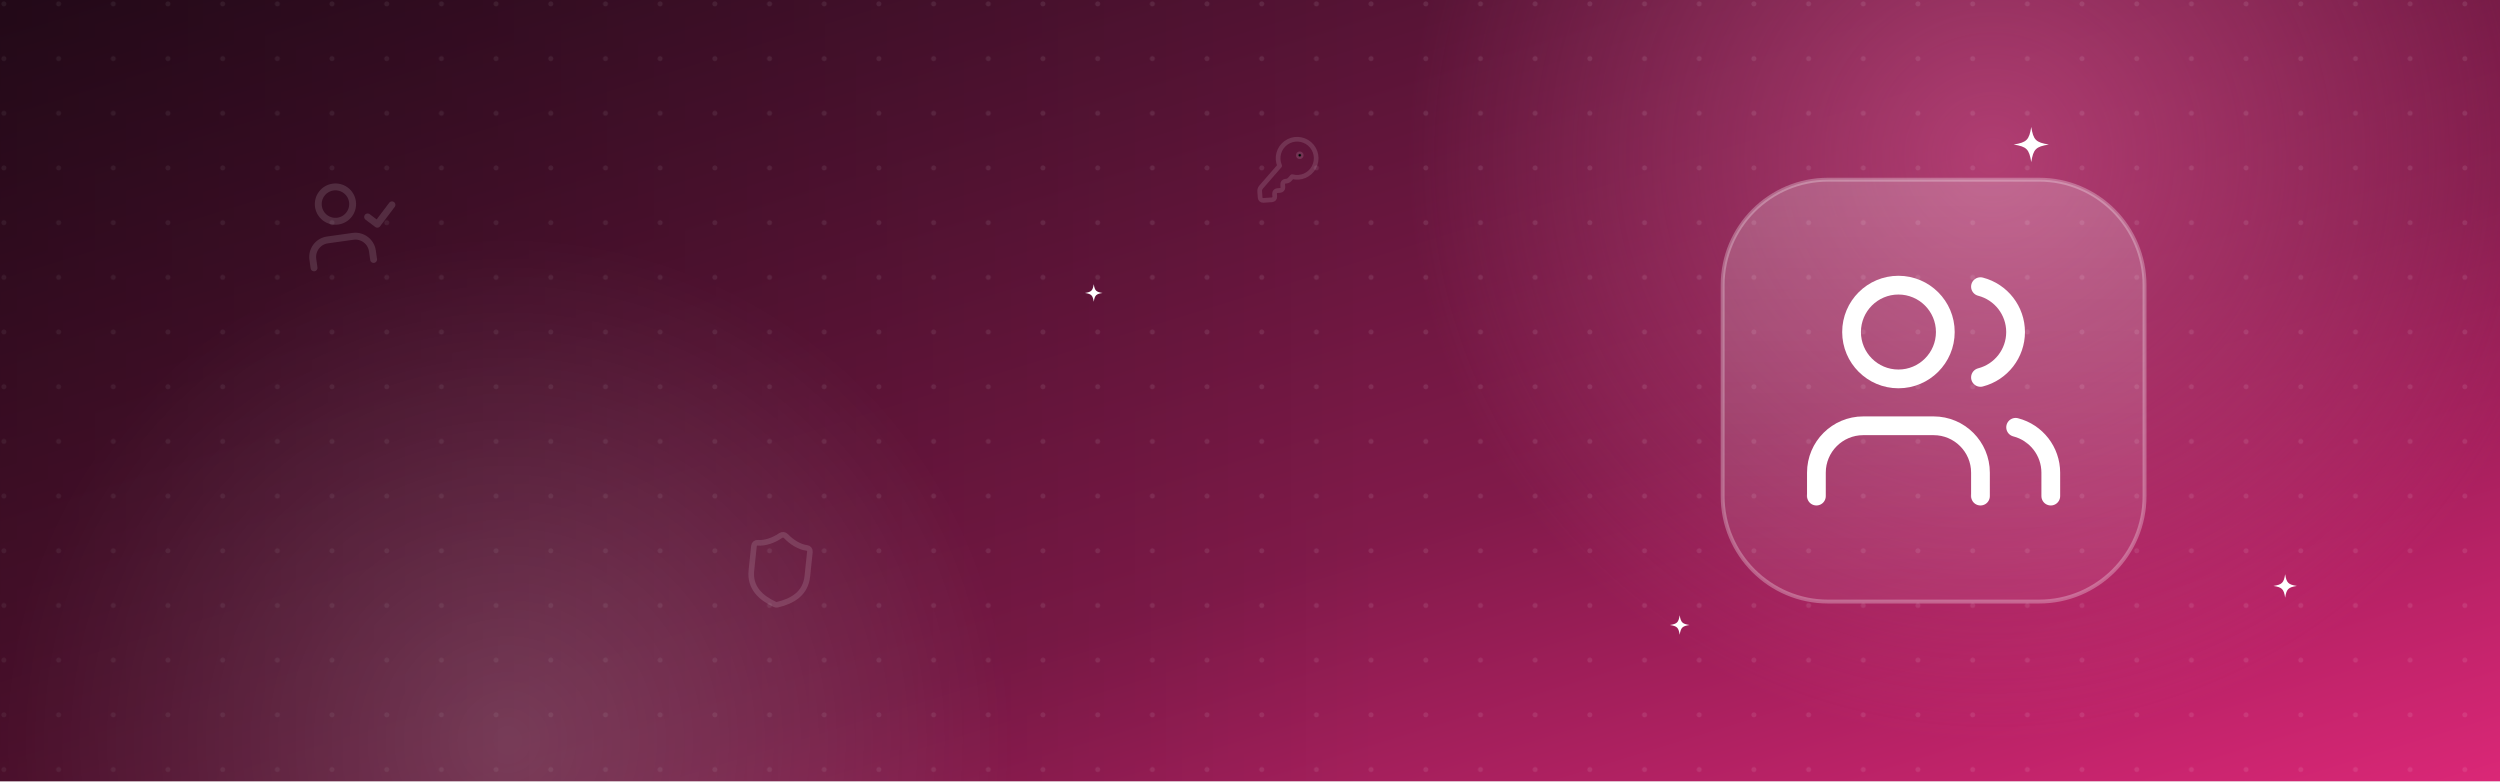
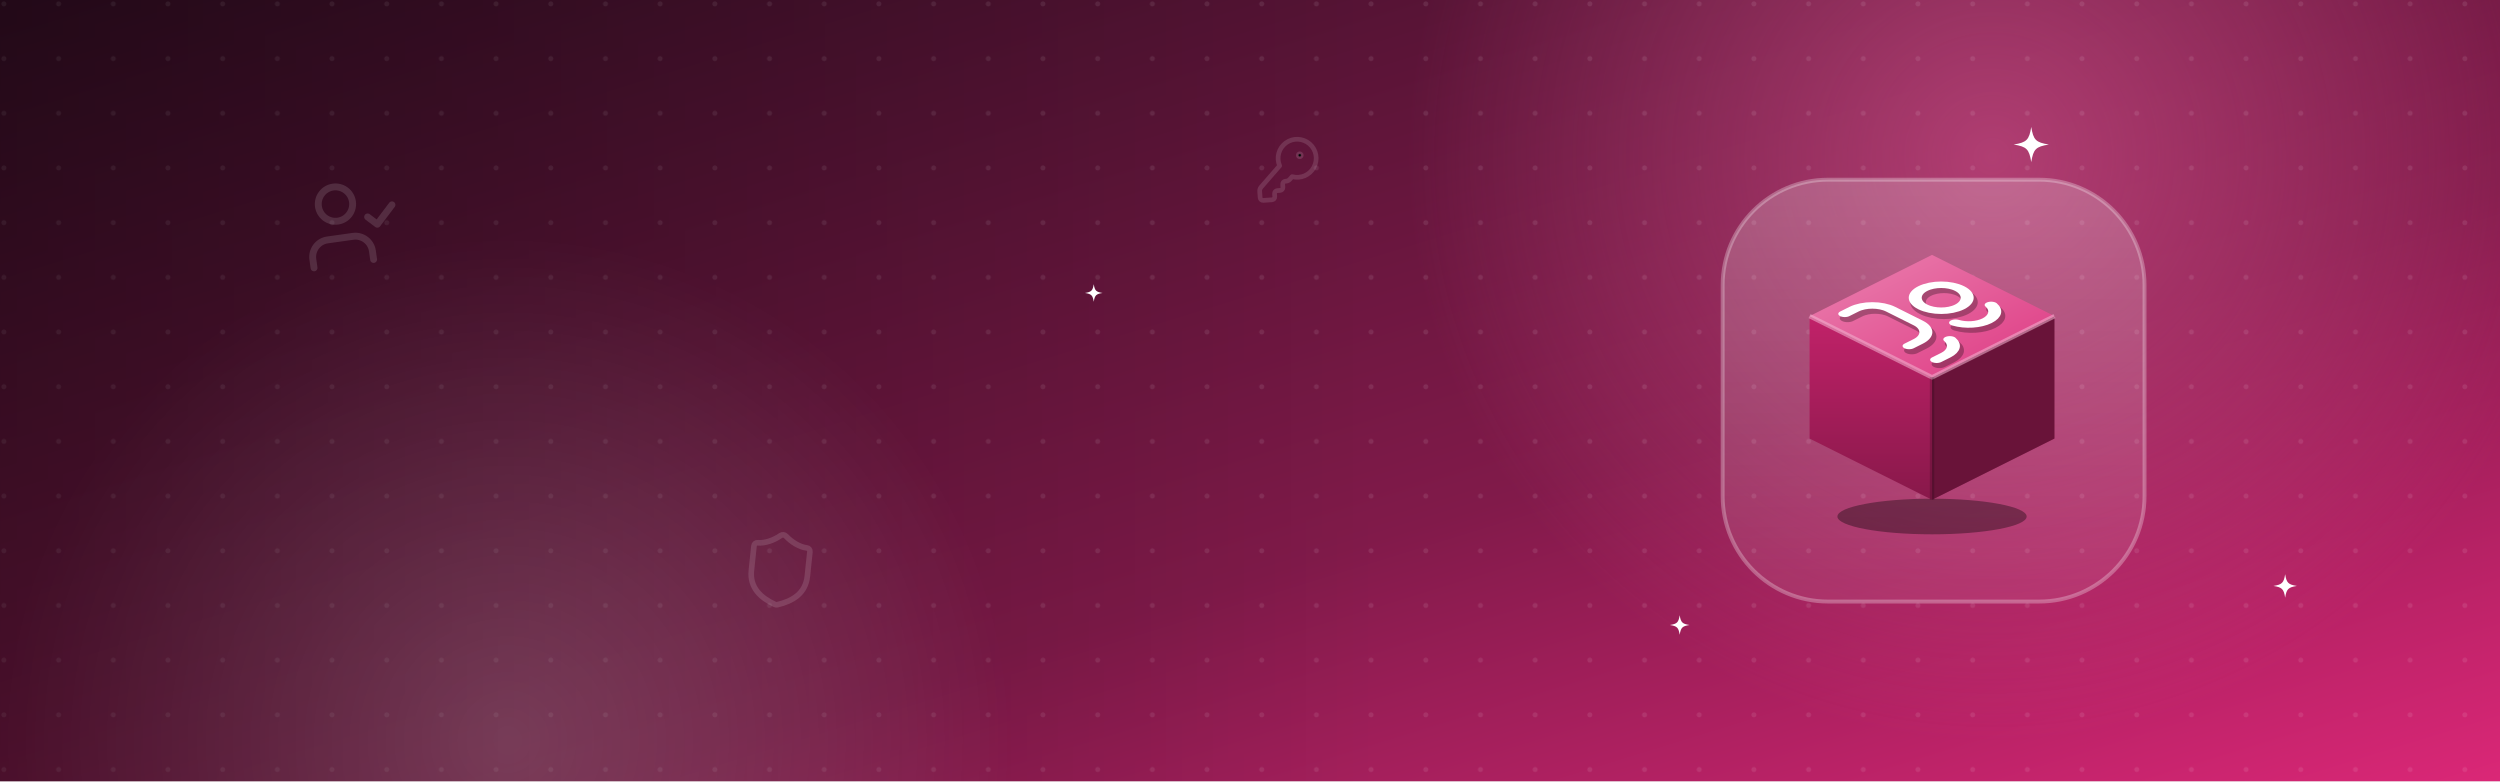
<svg xmlns="http://www.w3.org/2000/svg" viewBox="0 0 1280 400" role="img" aria-hidden="true">
  <defs>
    <linearGradient id="bg" x1="0" y1="0" x2="1" y2="1">
      <stop offset="0" stop-color="#340e24" />
      <stop offset=".62" stop-color="#811a4a" />
      <stop offset="1" stop-color="#db2777" />
    </linearGradient>
    <radialGradient id="o1">
      <stop offset="0" stop-color="#e45d99" stop-opacity=".55" />
      <stop offset="1" stop-color="#e45d99" stop-opacity="0" />
    </radialGradient>
    <radialGradient id="o2">
      <stop offset="0" stop-color="#ffffff" stop-opacity=".22" />
      <stop offset="1" stop-color="#ffffff" stop-opacity="0" />
    </radialGradient>
    <pattern id="dots" width="28" height="28" patternUnits="userSpaceOnUse">
      <circle cx="2" cy="2" r="1.3" fill="#ffffff" fill-opacity=".09" />
    </pattern>
    <linearGradient id="glass" x1="0" y1="0" x2="0" y2="1">
      <stop offset="0" stop-color="#ffffff" stop-opacity=".22" />
      <stop offset="1" stop-color="#ffffff" stop-opacity=".06" />
    </linearGradient>
    <linearGradient id="fade" x1="0" y1="0" x2="1" y2="0">
      <stop offset="0" stop-color="#000" stop-opacity=".35" />
      <stop offset=".55" stop-color="#000" stop-opacity="0" />
    </linearGradient>
+     <linearGradient id="bbt" x1="0" y1="0" x2="1" y2="1">
+       <stop offset="0" stop-color="#ea82b0" />
+       <stop offset="1" stop-color="#de3882" />
+     </linearGradient>
+     <linearGradient id="bbl" x1="0" y1="0" x2="0" y2="1">
+       <stop offset="0" stop-color="#c12269" />
+       <stop offset="1" stop-color="#88184a" />
+     </linearGradient>
+     <linearGradient id="bbsh" x1="0" y1="0" x2="1" y2="0">
+       <stop offset="0" stop-color="#fff" stop-opacity="0" />
+       <stop offset=".5" stop-color="#fff" stop-opacity=".55" />
+       <stop offset="1" stop-color="#fff" stop-opacity="0" />
+     </linearGradient>
+     <clipPath id="bbc">
+       <path d="M32 10 L54 21 L32 32 L10 21 Z" />
+     </clipPath>
  </defs>
  <style>.b1,.b2,.f,.s,.k{transform-box:fill-box;transform-origin:50% 50%}
@keyframes b1{to{transform:translate(-90px,40px) scale(1.15)}}@keyframes b2{to{transform:translate(70px,-30px) scale(.9)}}
@keyframes f{0%,100%{transform:translateY(0)}50%{transform:translateY(-10px)}}
@keyframes s{0%,100%{opacity:.25;transform:scale(.5) rotate(0)}50%{opacity:.95;transform:scale(1) rotate(45deg)}}
@keyframes k{0%,100%{transform:translateY(0)}50%{transform:translateY(-6px)}}
.b1{animation:b1 16s ease-in-out infinite alternate}.b2{animation:b2 19s ease-in-out infinite alternate}
.f{animation:f 9s ease-in-out infinite}.f1{animation-duration:11s;animation-delay:-3s}.f2{animation-duration:13s;animation-delay:-6s}
.s{animation:s 3.4s ease-in-out infinite}.k{animation:k 6s ease-in-out infinite}
- @media (prefers-reduced-motion:reduce){.b1,.b2,.f,.s,.k{animation:none!important}}</style>
+ @media (prefers-reduced-motion:reduce){.b1,.b2,.f,.s,.k{animation:none!important}}.bbbob,.bbshadow{transform-box:fill-box;transform-origin:50% 50%}@keyframes bbb{0%,100%{transform:translateY(0)}50%{transform:translateY(-2.2px)}}@keyframes bbsd{0%,100%{transform:scaleX(1);opacity:.35}50%{transform:scaleX(.86);opacity:.22}}@keyframes bbs{0%,55%{transform:translateX(0)}100%{transform:translateX(78px)}}@keyframes bbg{0%,100%{opacity:.9}50%{opacity:1}}.bbbob{animation:bbb 4.2s ease-in-out infinite}.bbshadow{animation:bbsd 4.2s ease-in-out infinite}.bbshine{animation:bbs 5.5s ease-in-out infinite}.bbglow{animation:bbg 4.2s ease-in-out infinite}</style>
  <rect width="1280" height="400" fill="url(#bg)" />
  <circle class="b1" cx="1020" cy="80" r="300" fill="url(#o1)" />
  <circle class="b2" cx="260" cy="380" r="260" fill="url(#o2)" />
  <rect width="1280" height="400" fill="url(#dots)" />
  <rect width="1280" height="400" fill="url(#fade)" />
  <g transform="translate(150 92) rotate(-8) scale(2.2)">
    <g class="f f0" fill="none" stroke="#ffffff" stroke-opacity=".13" stroke-width="1.6" stroke-linecap="round" stroke-linejoin="round">
      <path d="m16 11 2 2 4-4" />
      <path d="M16 21v-2a4 4 0 0 0-4-4H6a4 4 0 0 0-4 4v2" />
      <circle cx="9" cy="7" r="4" />
    </g>
  </g>
  <g transform="translate(380 268) rotate(6) scale(1.8)">
    <g class="f f1" fill="none" stroke="#ffffff" stroke-opacity=".13" stroke-width="1.6" stroke-linecap="round" stroke-linejoin="round">
      <path d="M20 13c0 5-3.5 7.5-7.66 8.95a1 1 0 0 1-.67-.01C7.5 20.5 4 18 4 13V6a1 1 0 0 1 1-1c2 0 4.5-1.2 6.24-2.72a1.17 1.17 0 0 1 1.52 0C14.51 3.81 17 5 19 5a1 1 0 0 1 1 1z" />
    </g>
  </g>
  <g transform="translate(640 70) rotate(-4) scale(1.5)">
    <g class="f f2" fill="none" stroke="#ffffff" stroke-opacity=".13" stroke-width="1.6" stroke-linecap="round" stroke-linejoin="round">
      <path d="M2.586 17.414A2 2 0 0 0 2 18.828V21a1 1 0 0 0 1 1h3a1 1 0 0 0 1-1v-1a1 1 0 0 1 1-1h1a1 1 0 0 0 1-1v-1a1 1 0 0 1 1-1h.172a2 2 0 0 0 1.414-.586l.814-.814a6.5 6.5 0 1 0-4-4z" />
      <circle cx="16.5" cy="7.5" r=".5" fill="currentColor" />
    </g>
  </g>
  <g class="k">
    <rect x="882" y="92" width="216" height="216" rx="54" fill="url(#glass)" stroke="#ffffff" stroke-opacity=".28" stroke-width="2" />
-     <g transform="translate(918 128) scale(6)" fill="none" stroke="#ffffff" stroke-width="1.6" stroke-linecap="round" stroke-linejoin="round">
-       <path d="M16 21v-2a4 4 0 0 0-4-4H6a4 4 0 0 0-4 4v2" />
-       <path d="M16 3.128a4 4 0 0 1 0 7.744" />
-       <path d="M22 21v-2a4 4 0 0 0-3-3.87" />
-       <circle cx="9" cy="7" r="4" />
+     <g transform="translate(898 102) scale(2.85)">
+       <g class="bbbob">
+         <ellipse cx="32" cy="57" rx="17" ry="3.2" fill="#000" opacity=".35" class="bbshadow" />
+         <path d="M10 21 L32 32 V54 L10 43 Z" fill="url(#bbl)" />
+         <path d="M54 21 L32 32 V54 L54 43 Z" fill="#691339" />
+         <path d="M32 10 L54 21 L32 32 L10 21 Z" fill="url(#bbt)" />
+         <path d="M10 21 L32 32 L54 21" fill="none" stroke="#f2b3cf" stroke-opacity=".55" stroke-width=".8" stroke-linejoin="round" />
+         <path d="M32 32 V54" stroke="#000" stroke-opacity=".18" stroke-width=".8" />
+         <g clip-path="url(#bbc)">
+           <rect class="bbshine" x="-14" y="6" width="14" height="30" fill="url(#bbsh)" transform="skewX(-25)" />
+         </g>
+         <g transform="translate(.5 .8)">
+           <g transform="matrix(0.825 0.4125 -0.825 0.4125 32 11.100)" fill="none" stroke="#000" stroke-opacity=".28" stroke-width="2.4" stroke-linecap="round" stroke-linejoin="round">
+             <path d="M16 21v-2a4 4 0 0 0-4-4H6a4 4 0 0 0-4 4v2" />
+             <path d="M16 3.128a4 4 0 0 1 0 7.744" />
+             <path d="M22 21v-2a4 4 0 0 0-3-3.87" />
+             <circle cx="9" cy="7" r="4" />
+           </g>
+         </g>
+         <g class="bbglow" transform="matrix(0.825 0.4125 -0.825 0.4125 32 11.100)" fill="none" stroke="#fff" stroke-width="2" stroke-linecap="round" stroke-linejoin="round">
+           <path d="M16 21v-2a4 4 0 0 0-4-4H6a4 4 0 0 0-4 4v2" />
+           <path d="M16 3.128a4 4 0 0 1 0 7.744" />
+           <path d="M22 21v-2a4 4 0 0 0-3-3.87" />
+           <circle cx="9" cy="7" r="4" />
+         </g>
+       </g>
    </g>
  </g>
  <g transform="translate(1040 74) scale(0.9)">
    <path class="s" style="animation-delay:0s" d="M0 -10 C1.2 -2.6 2.6 -1.2 10 0 C2.6 1.2 1.2 2.6 0 10 C-1.2 2.6 -2.6 1.2 -10 0 C-2.6 -1.2 -1.2 -2.6 0 -10Z" fill="#ffffff" />
  </g>
  <g transform="translate(1170 300) scale(0.6)">
    <path class="s" style="animation-delay:1.1s" d="M0 -10 C1.2 -2.6 2.6 -1.2 10 0 C2.6 1.2 1.2 2.6 0 10 C-1.2 2.6 -2.6 1.2 -10 0 C-2.6 -1.2 -1.2 -2.6 0 -10Z" fill="#ffffff" />
  </g>
  <g transform="translate(860 320) scale(0.5)">
    <path class="s" style="animation-delay:2.2s" d="M0 -10 C1.2 -2.6 2.6 -1.2 10 0 C2.6 1.2 1.2 2.6 0 10 C-1.2 2.6 -2.6 1.2 -10 0 C-2.6 -1.2 -1.2 -2.6 0 -10Z" fill="#ffffff" />
  </g>
  <g transform="translate(560 150) scale(0.45)">
    <path class="s" style="animation-delay:0.6s" d="M0 -10 C1.2 -2.6 2.6 -1.2 10 0 C2.6 1.2 1.2 2.6 0 10 C-1.2 2.6 -2.6 1.2 -10 0 C-2.6 -1.2 -1.2 -2.6 0 -10Z" fill="#ffffff" />
  </g>
</svg>
